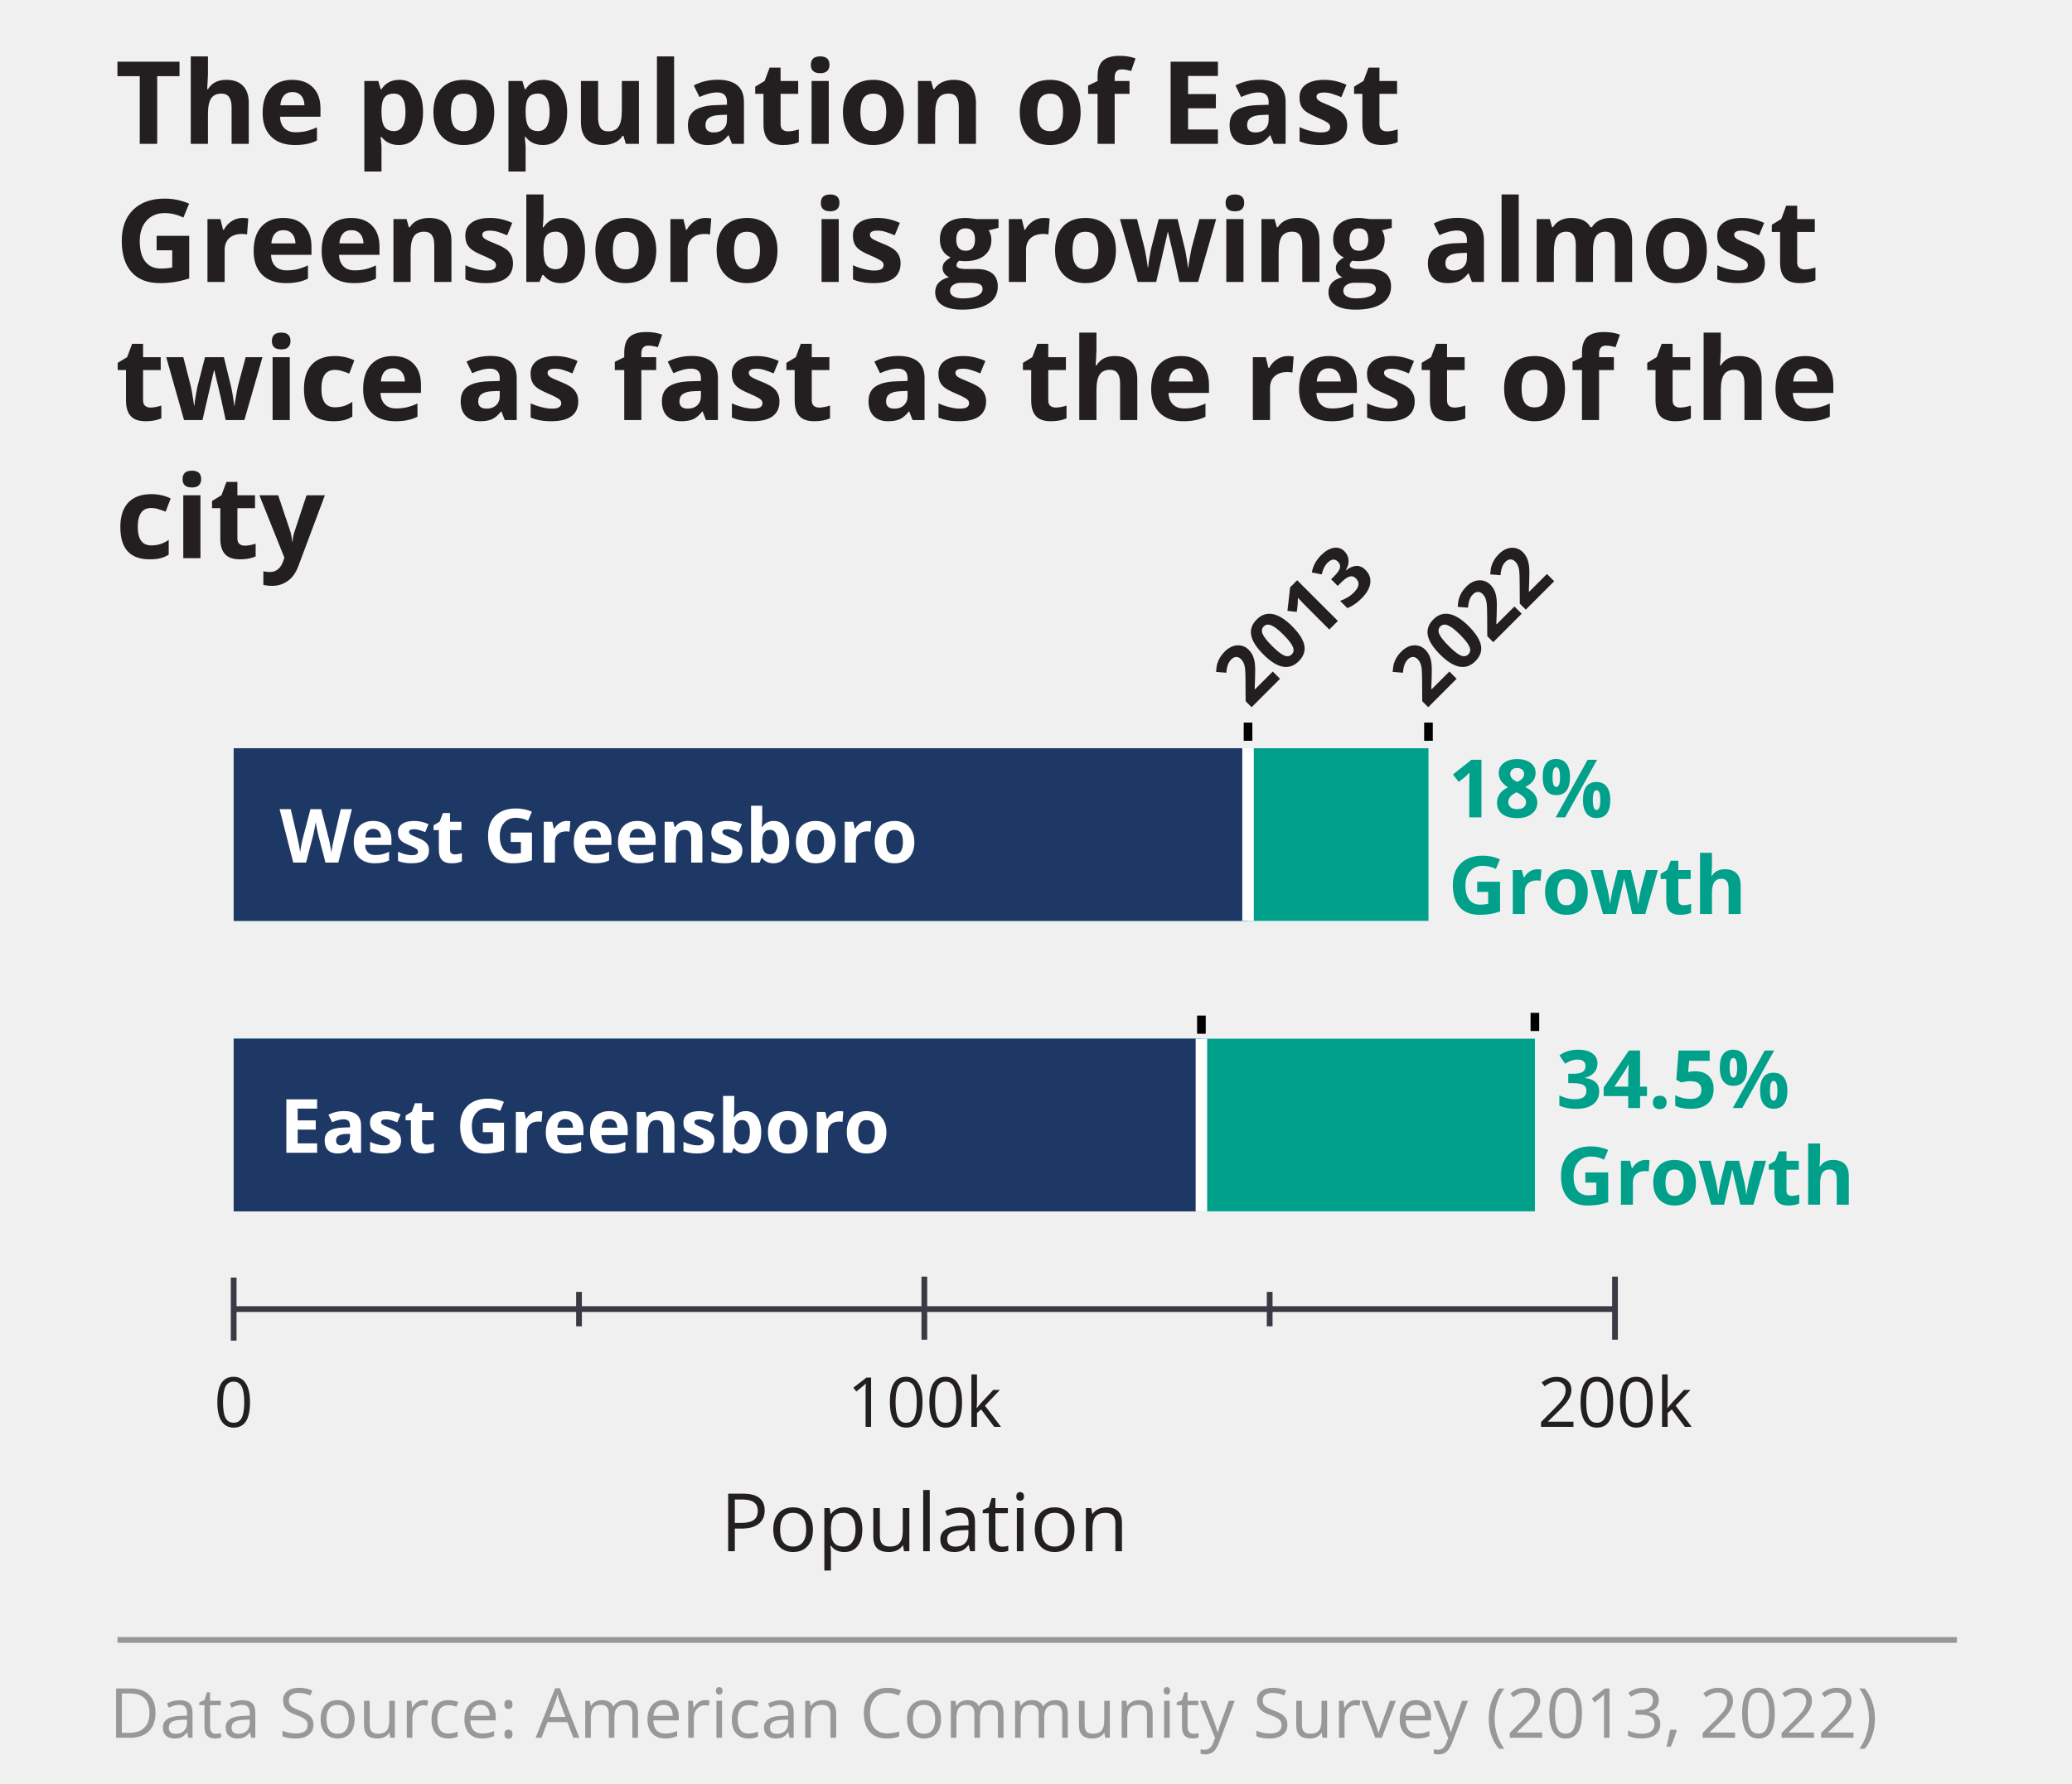
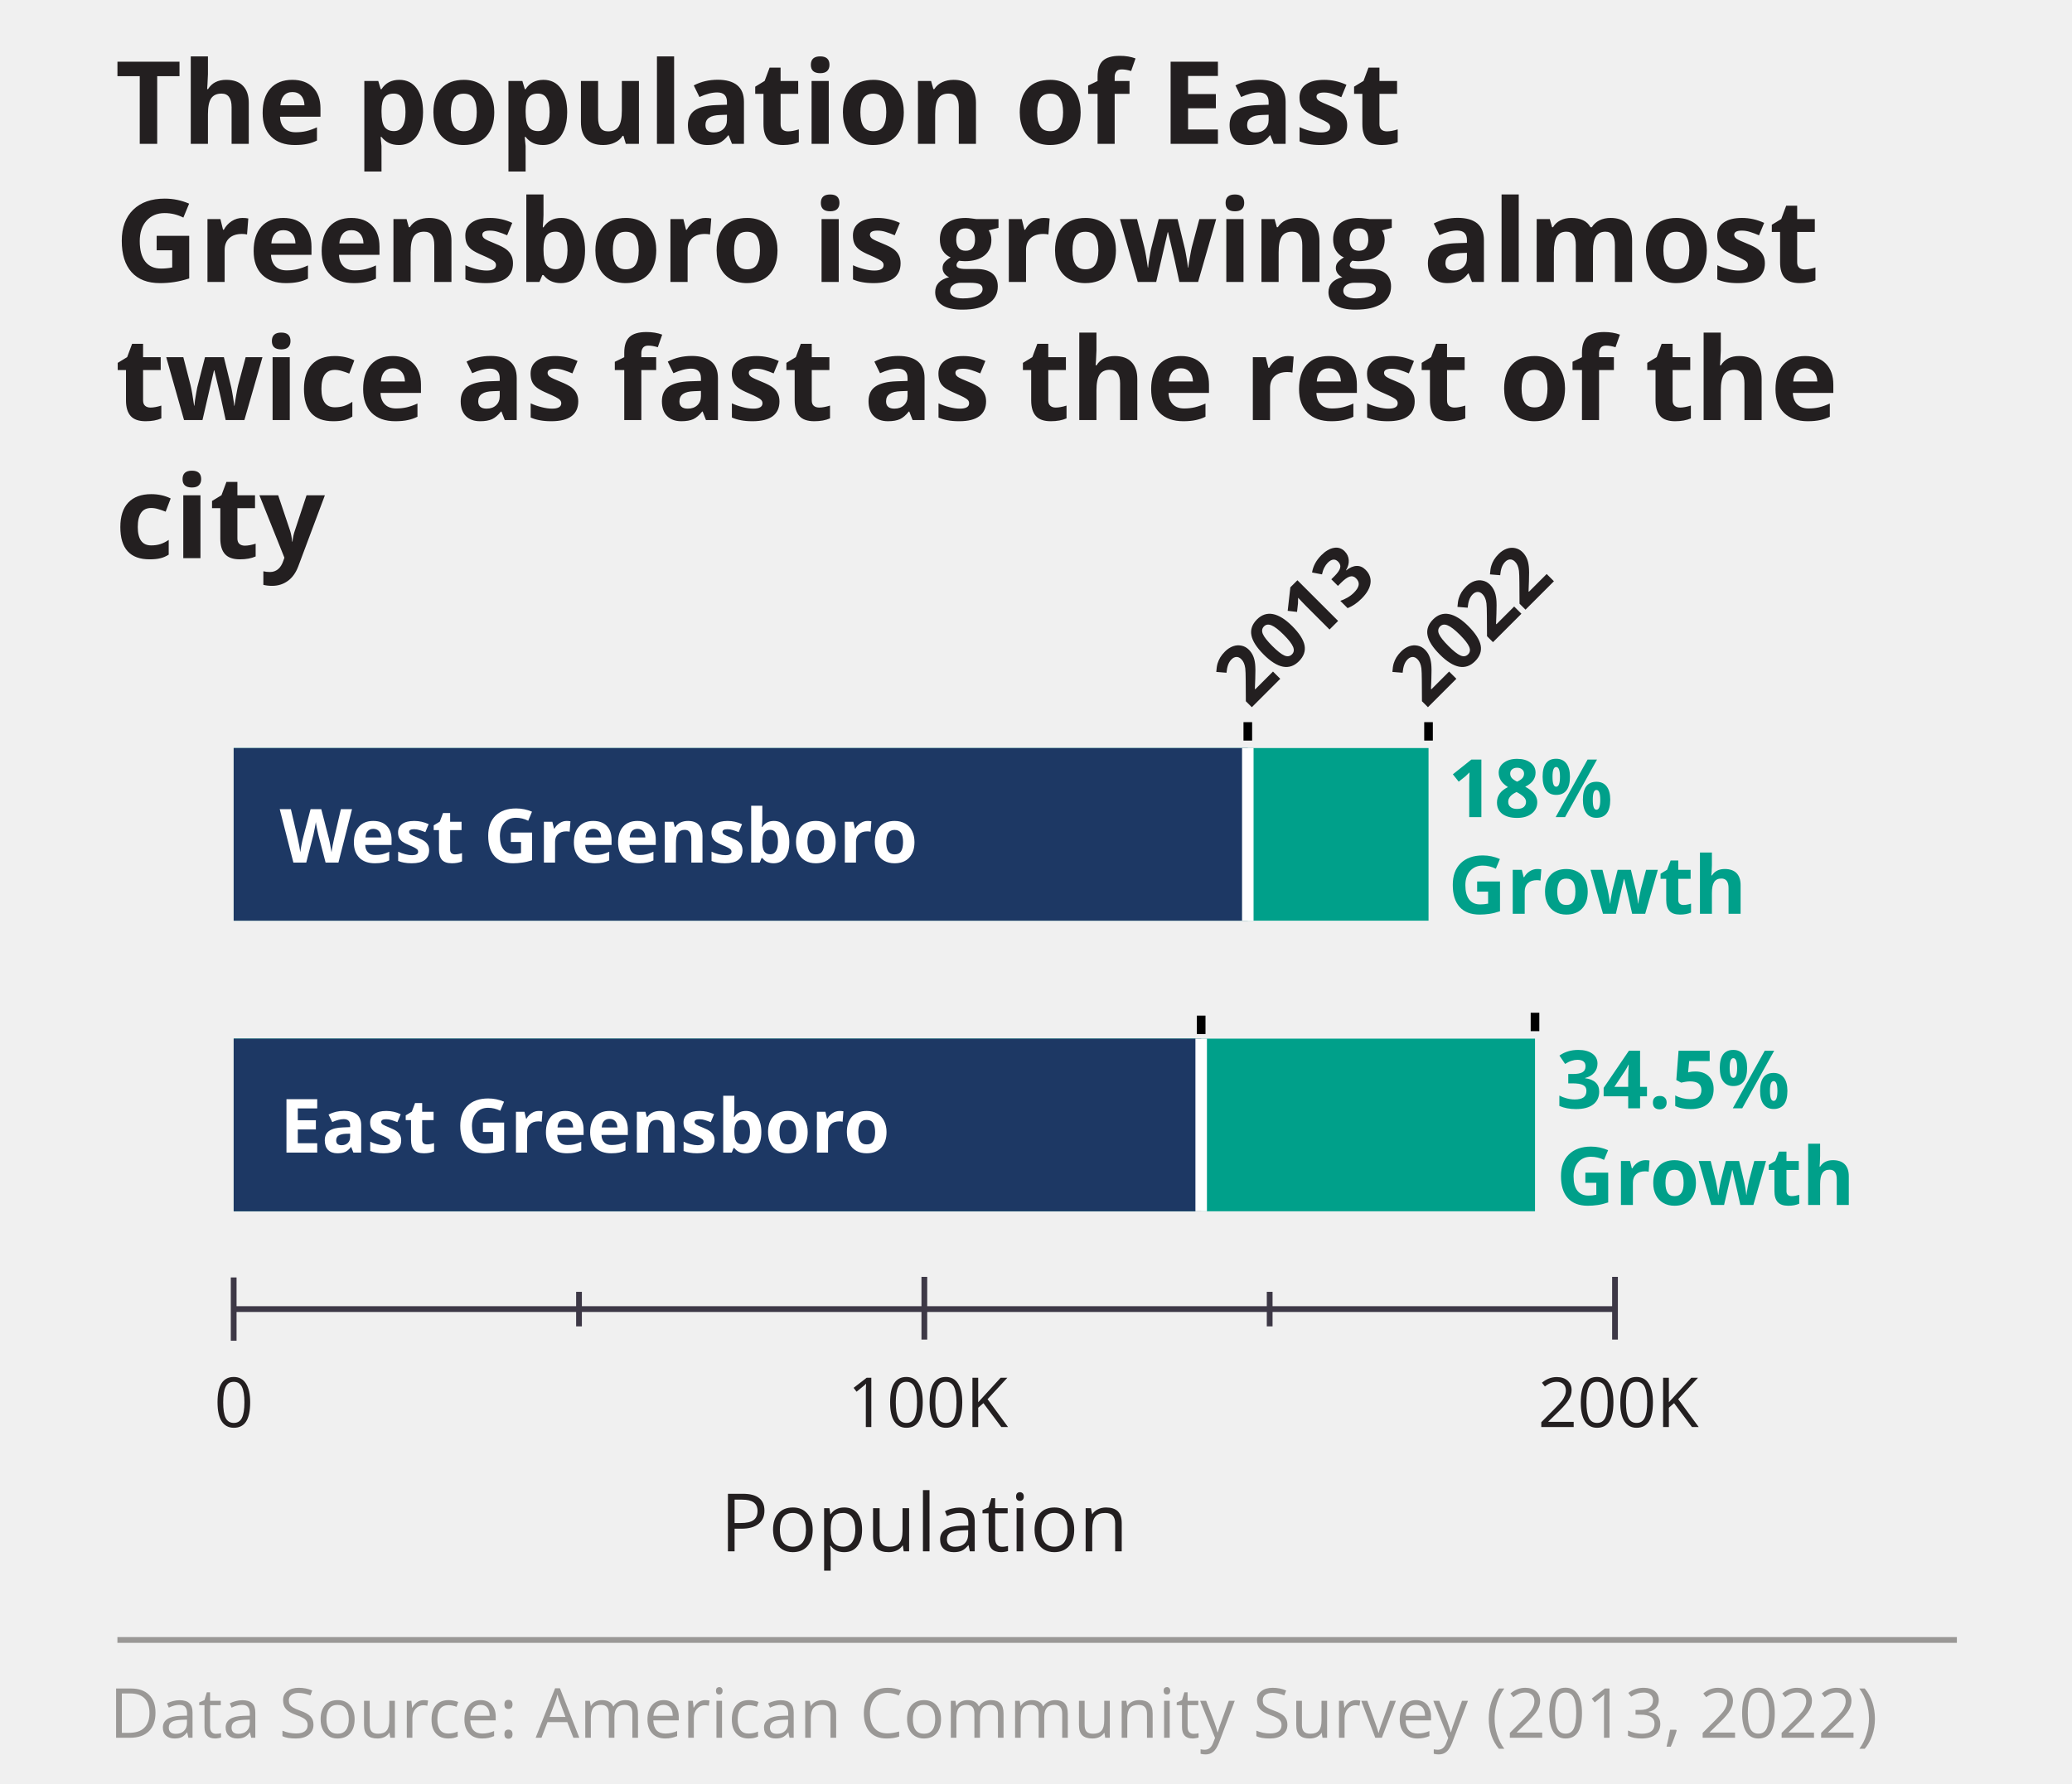
- <svg xmlns="http://www.w3.org/2000/svg" id="Layer_3" data-name="Layer 3" width="360" height="310" viewBox="0 0 360 310" version="1.1">
-   <defs id="defs1">
-     <style id="style1">
-       .cls-1 {
+ <svg xmlns="http://www.w3.org/2000/svg" version="1.1" viewBox="0 0 360 310">
+   <defs>
+     <style>
+       .st0 {
+         stroke: #3d3846;
+       }
+ 
+       .st0, .st1 {
+         stroke-miterlimit: 10;
+       }
+ 
+       .st0, .st1, .st2, .st3 {
+         fill: none;
+       }
+ 
+       .st4 {
        fill: #1d3864;
      }

-       .cls-2, .cls-3, .cls-4 {
+       .st1 {
+         stroke: #9a9896;
+       }
+ 
+       .st2 {
+         stroke: #000;
+         stroke-width: 1.5px;
+       }
+ 
+       .st5 {
+         fill: #9a9896;
+       }
+ 
+       .st5, .st6, .st7, .st8, .st9, .st10, .st11, .st12 {
+         isolation: isolate;
+       }
+ 
+       .st5, .st10, .st12 {
+         font-family: OpenSans, 'Open Sans';
+       }
+ 
+       .st5, .st12 {
+         font-size: 12px;
+       }
+ 
+       .st7, .st8, .st9, .st11 {
        font-family: OpenSans-Bold, 'Open Sans';
        font-weight: 700;
      }

-       .cls-2, .cls-3, .cls-5 {
+       .st7, .st8, .st10, .st12 {
+         fill: #231f20;
+       }
+ 
+       .st7, .st10, .st11 {
        font-size: 14px;
      }

-       .cls-2, .cls-6 {
-         fill: #00a08a;
-       }
- 
-       .cls-3 {
-         fill: #fff;
-       }
- 
-       .cls-7 {
-         fill: #9a9896;
-       }
- 
-       .cls-7, .cls-8 {
-         font-size: 12px;
-       }
- 
-       .cls-7, .cls-8, .cls-5 {
-         font-family: OpenSans, 'Open Sans';
-       }
- 
-       .cls-4 {
+       .st8 {
        font-size: 20px;
      }

-       .cls-4, .cls-8, .cls-5 {
-         fill: #231f20;
+       .st9 {
+         fill: #fff;
+         font-size: 13px;
      }

-       .cls-9 {
-         stroke: #9a9896;
+       .st3 {
+         stroke: #fff;
+         stroke-width: 2px;
      }

-       .cls-9, .cls-10 {
-         fill: none;
-         stroke-miterlimit: 10;
-       }
- 
-       .cls-10 {
-         stroke: #1d3864;
+       .st13, .st11 {
+         fill: #00a08a;
      }
    </style>
  </defs>
-   <text class="cls-4" transform="translate(20 25)" id="text4">
-     <tspan x="0" y="0" id="tspan1">The population of East </tspan>
-     <tspan x="0" y="24" id="tspan2">Greensboro is growing almost </tspan>
-     <tspan x="0" y="48" id="tspan3">twice as fast as the rest of the </tspan>
-     <tspan x="0" y="72" id="tspan4">city</tspan>
-   </text>
-   <text class="cls-7" id="text7" x="19" y="302">
-     <tspan x="19" y="302" id="tspan7">Data Source: American Community Survey (2013, 2022)</tspan>
-   </text>
-   <line class="cls-9" x1="20.41" y1="285" x2="340" y2="285" id="line7" />
-   <g id="g24">
-     <g id="g9">
-       <rect class="cls-6" x="40.6" y="180.51" width="226.08" height="30" id="rect8" />
-       <rect class="cls-1" x="40.6" y="180.51" width="168.14" height="30" id="rect9" />
+   <g id="Layer_3">
+     <g id="text4" class="st6">
+       <text class="st8" transform="translate(20 25)">
+         <tspan x="0" y="0">The population of East </tspan>
+       </text>
+       <text class="st8" transform="translate(20 49)">
+         <tspan x="0" y="0">Greensboro is growing almost </tspan>
+       </text>
+       <text class="st8" transform="translate(20 73)">
+         <tspan x="0" y="0">twice as fast as the rest of the </tspan>
+       </text>
+       <text class="st8" transform="translate(20 97)">
+         <tspan x="0" y="0">city</tspan>
+       </text>
    </g>
-     <g id="g11">
-       <rect class="cls-6" x="40.6" y="130.03" width="207.59" height="30" id="rect10" />
-       <rect class="cls-1" x="40.6" y="130.03" width="176.24" height="30" id="rect11" />
+     <g id="text7" class="st6">
+       <text class="st5" transform="translate(19 302)">
+         <tspan x="0" y="0">Data Source: American Community Survey (2013, 2022)</tspan>
+       </text>
    </g>
-     <text class="cls-3" transform="translate(48.58,200.33)" id="text11" style="font-size:13px">
-       <tspan x="0" y="0" id="tspan11" style="font-size:13px">East Greensboro</tspan>
-     </text>
-     <text class="cls-3" id="text12" style="font-size:13px" x="48.58" y="149.905">
-       <tspan x="48.58" y="149.905" id="tspan12" style="font-size:13px">West Greensboro</tspan>
-     </text>
-     <text class="cls-2" transform="translate(270.4 192.56)" id="text14">
-       <tspan x="0" y="0" id="tspan13">34.5%</tspan>
-       <tspan x="0" y="16.8" id="tspan14">Growth</tspan>
-     </text>
-     <text class="cls-2" transform="translate(251.61 142.04)" id="text16">
-       <tspan x="0" y="0" id="tspan15">18%</tspan>
-       <tspan x="0" y="16.8" id="tspan16">Growth</tspan>
-     </text>
-     <g id="g21" style="stroke:#3d3846">
-       <line class="cls-10" x1="40.6" y1="227.5" x2="280.6" y2="227.5" id="line16" style="stroke:#3d3846" />
-       <line class="cls-10" x1="40.6" y1="222.02" x2="40.6" y2="232.98" id="line17" style="stroke:#3d3846" />
-       <line class="cls-10" x1="160.6" y1="221.86" x2="160.6" y2="232.82" id="line18" style="stroke:#3d3846" />
-       <line class="cls-10" x1="280.6" y1="221.86" x2="280.6" y2="232.82" id="line19" style="stroke:#3d3846" />
-       <line class="cls-10" x1="100.6" y1="224.51" x2="100.6" y2="230.49" id="line20" style="stroke:#3d3846" />
-       <line class="cls-10" x1="220.6" y1="224.51" x2="220.6" y2="230.49" id="line21" style="stroke:#3d3846" />
+     <line id="line7" class="st1" x1="20.4" y1="285" x2="340" y2="285" />
+     <g id="g24">
+       <g id="g9">
+         <rect id="rect8" class="st13" x="40.6" y="180.5" width="226.1" height="30" />
+         <rect id="rect9" class="st4" x="40.6" y="180.5" width="168.1" height="30" />
+       </g>
+       <g id="g11">
+         <rect id="rect10" class="st13" x="40.6" y="130" width="207.6" height="30" />
+         <rect id="rect11" class="st4" x="40.6" y="130" width="176.2" height="30" />
+       </g>
+       <g id="text11" class="st6">
+         <text class="st9" transform="translate(48.6 200.3)">
+           <tspan x="0" y="0">East Greensboro</tspan>
+         </text>
+       </g>
+       <g id="text12" class="st6">
+         <text class="st9" transform="translate(48.6 149.9)">
+           <tspan x="0" y="0">West Greensboro</tspan>
+         </text>
+       </g>
+       <g id="text14" class="st6">
+         <text class="st11" transform="translate(270.4 192.6)">
+           <tspan x="0" y="0">34.5%</tspan>
+         </text>
+         <text class="st11" transform="translate(270.4 209.4)">
+           <tspan x="0" y="0">Growth</tspan>
+         </text>
+       </g>
+       <g id="text16" class="st6">
+         <text class="st11" transform="translate(251.6 142)">
+           <tspan x="0" y="0">18%</tspan>
+         </text>
+         <text class="st11" transform="translate(251.6 158.8)">
+           <tspan x="0" y="0">Growth</tspan>
+         </text>
+       </g>
+       <g id="g21">
+         <line id="line16" class="st0" x1="40.6" y1="227.5" x2="280.6" y2="227.5" />
+         <line id="line17" class="st0" x1="40.6" y1="222" x2="40.6" y2="233" />
+         <line id="line18" class="st0" x1="160.6" y1="221.9" x2="160.6" y2="232.8" />
+         <line id="line19" class="st0" x1="280.6" y1="221.9" x2="280.6" y2="232.8" />
+         <line id="line20" class="st0" x1="100.6" y1="224.5" x2="100.6" y2="230.5" />
+         <line id="line21" class="st0" x1="220.6" y1="224.5" x2="220.6" y2="230.5" />
+       </g>
+       <g id="text21" class="st6">
+         <text class="st10" transform="translate(125.1 269.6)">
+           <tspan x="0" y="0">Population</tspan>
+         </text>
+       </g>
+       <g id="text22" class="st6">
+         <text class="st12" transform="translate(147.2 248)">
+           <tspan x="0" y="0">100K</tspan>
+         </text>
+       </g>
+       <g id="text23" class="st6">
+         <text class="st12" transform="translate(37.2 248)">
+           <tspan x="0" y="0">0</tspan>
+         </text>
+       </g>
+       <g id="text24" class="st6">
+         <text class="st12" transform="translate(267.2 248)">
+           <tspan x="0" y="0">200K</tspan>
+         </text>
+       </g>
+       <g id="text3" class="st6">
+         <text class="st7" transform="translate(217.1 123.3) rotate(-45)">
+           <tspan x="0" y="0">2013</tspan>
+         </text>
+       </g>
+       <g id="text4-7" class="st6">
+         <text class="st7" transform="translate(247.7 123.3) rotate(-45)">
+           <tspan x="0" y="0">2022</tspan>
+         </text>
+       </g>
+       <path id="path23" class="st3" d="M208.7,210.5v-30" />
+       <path id="path24" class="st3" d="M216.8,160v-30" />
+       <path id="path26" class="st2" d="M216.8,128.7v-3.2" />
+       <path id="path26-3" class="st2" d="M208.7,179.7v-3.2" />
+       <path id="path26-7" class="st2" d="M266.7,179.2v-3.2" />
+       <path id="path26-4" class="st2" d="M248.2,128.7v-3.2" />
    </g>
-     <text class="cls-5" id="text21" x="125.14" y="269.577">
-       <tspan x="125.14" y="269.577" id="tspan21">Population</tspan>
-     </text>
-     <text class="cls-8" transform="translate(147.16 247.97)" id="text22">
-       <tspan x="0" y="0" id="tspan22">100k</tspan>
-     </text>
-     <text class="cls-8" transform="translate(37.17 247.97)" id="text23">
-       <tspan x="0" y="0" id="tspan23">0</tspan>
-     </text>
-     <text class="cls-8" transform="translate(267.16 247.97)" id="text24">
-       <tspan x="0" y="0" id="tspan24">200k</tspan>
-     </text>
-     <text class="cls-8" id="text3" x="66.3" y="240.669" style="font-style:normal;font-variant:normal;font-weight:bold;font-stretch:normal;font-size:14px;font-family:'Open Sans';-inkscape-font-specification:'Open Sans, Bold';font-variant-ligatures:normal;font-variant-caps:normal;font-variant-numeric:normal;font-variant-east-asian:normal;fill:#231f20" transform="rotate(-45)">
-       <tspan x="66.3" y="240.669" id="tspan3-1" style="font-style:normal;font-variant:normal;font-weight:bold;font-stretch:normal;font-size:14px;font-family:'Open Sans';-inkscape-font-specification:'Open Sans, Bold';font-variant-ligatures:normal;font-variant-caps:normal;font-variant-numeric:normal;font-variant-east-asian:normal">2013</tspan>
-     </text>
-     <text class="cls-8" id="text4-7" x="87.999" y="262.368" style="font-style:normal;font-variant:normal;font-weight:bold;font-stretch:normal;font-size:14px;font-family:'Open Sans';-inkscape-font-specification:'Open Sans, Bold';font-variant-ligatures:normal;font-variant-caps:normal;font-variant-numeric:normal;font-variant-east-asian:normal;fill:#231f20" transform="rotate(-45)">
-       <tspan x="87.999" y="262.368" id="tspan4-9" style="font-style:normal;font-variant:normal;font-weight:bold;font-stretch:normal;font-size:14px;font-family:'Open Sans';-inkscape-font-specification:'Open Sans, Bold';font-variant-ligatures:normal;font-variant-caps:normal;font-variant-numeric:normal;font-variant-east-asian:normal">2022</tspan>
-     </text>
-     <path style="fill:none;stroke:#ffffff;stroke-width:2;stroke-linecap:butt;stroke-linejoin:miter;stroke-dasharray:none;stroke-opacity:1" d="m 208.74,210.51 v -30" id="path23" />
-     <path style="fill:none;stroke:#ffffff;stroke-width:2;stroke-linecap:butt;stroke-linejoin:miter;stroke-dasharray:none;stroke-opacity:1" d="m 216.84,160.03 v -30" id="path24" />
-     <path style="fill:none;stroke:#000000;stroke-width:1.5;stroke-linecap:butt;stroke-linejoin:miter;stroke-dasharray:none;stroke-opacity:1" d="m 216.84,128.736 v -3.159" id="path26" />
-     <path style="fill:none;stroke:#000000;stroke-width:1.5;stroke-linecap:butt;stroke-linejoin:miter;stroke-dasharray:none;stroke-opacity:1" d="m 208.74,179.653 v -3.159" id="path26-3" />
-     <path style="fill:none;stroke:#000000;stroke-width:1.5;stroke-linecap:butt;stroke-linejoin:miter;stroke-dasharray:none;stroke-opacity:1" d="m 266.68,179.173 v -3.159" id="path26-7" />
-     <path style="fill:none;stroke:#000000;stroke-width:1.5;stroke-linecap:butt;stroke-linejoin:miter;stroke-dasharray:none;stroke-opacity:1" d="m 248.19,128.736 v -3.159" id="path26-4" />
  </g>
</svg>
